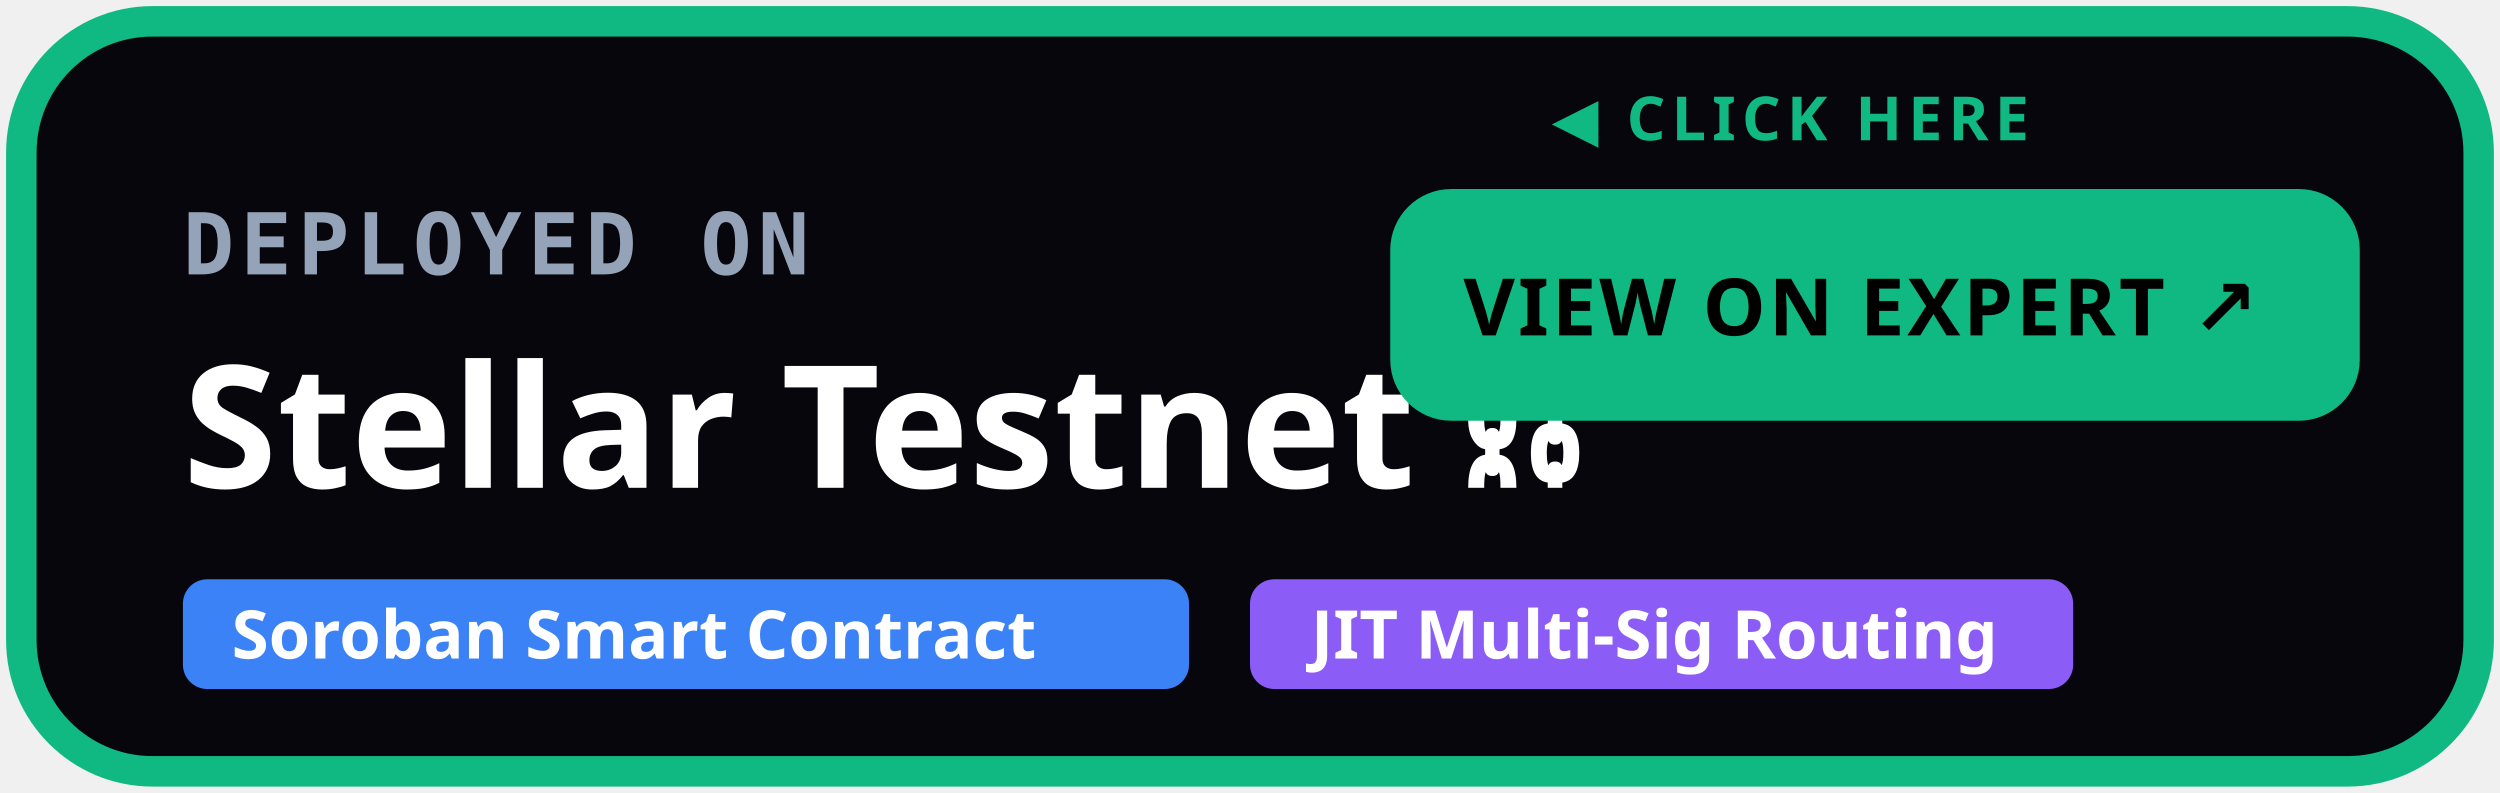
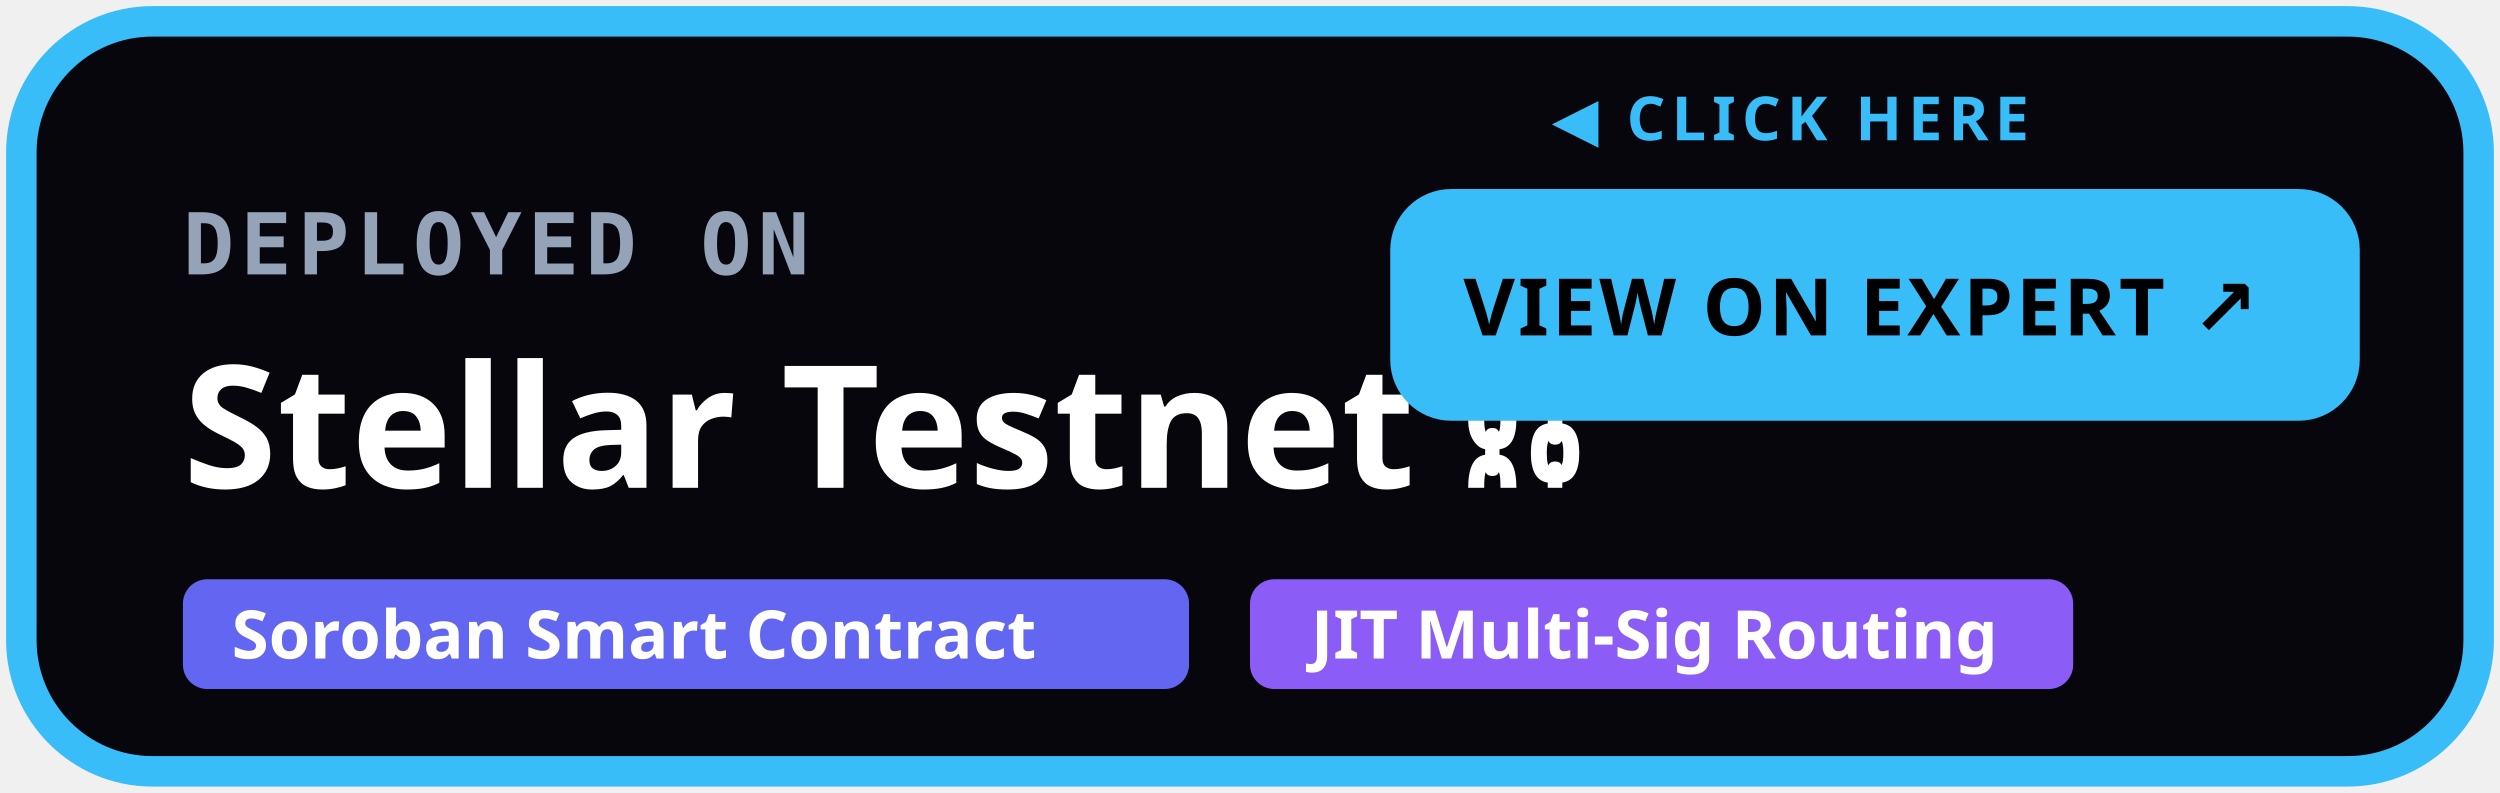
<svg xmlns="http://www.w3.org/2000/svg" width="410" height="130" viewBox="-5 -5 410 130" fill="none">
-   <rect width="400" height="120" rx="20" fill="none" stroke="#10b981" stroke-width="8">
+   <rect width="400" height="120" rx="20" fill="none" stroke="#38bdf8" stroke-width="8">
    <animate attributeName="opacity" values="0; 0.6; 0" dur="2s" repeatCount="indefinite" />
  </rect>
-   <rect width="400" height="120" rx="20" fill="#08060D" stroke="#10b981" stroke-width="2" />
+   <rect width="400" height="120" rx="20" fill="#08060D" stroke="#38bdf8" stroke-width="2" />
  <text x="25" y="40" fill="#94a3b8" font-family="JetBrains Mono, monospace, sans-serif" font-size="14" font-weight="bold" letter-spacing="1">DEPLOYED ON</text>
  <text x="25" y="75" fill="#ffffff" font-family="sans-serif" font-size="28" font-weight="900">Stellar Testnet ⛓️</text>
-   <rect x="25" y="90" width="165" height="18" rx="4" fill="#3b82f6" />
+   <rect x="25" y="90" width="165" height="18" rx="4" fill="#6366f1" />
  <text x="33" y="103" fill="#ffffff" font-family="sans-serif" font-size="11" font-weight="bold">Soroban Smart Contract</text>
  <rect x="200" y="90" width="135" height="18" rx="4" fill="#8b5cf6" />
  <text x="210" y="103" fill="#ffffff" font-family="sans-serif" font-size="11" font-weight="bold">JIT Multi-Sig Routing</text>
-   <rect x="225" y="28" width="155" height="34" rx="8" fill="none" stroke="#10b981" stroke-width="4">
+   <rect x="225" y="28" width="155" height="34" rx="8" fill="none" stroke="#38bdf8" stroke-width="4">
    <animate attributeName="opacity" values="1; 0; 1" dur="1.5s" repeatCount="indefinite" />
  </rect>
-   <rect x="225" y="28" width="155" height="34" rx="8" fill="#10b981" />
+   <rect x="225" y="28" width="155" height="34" rx="8" fill="#38bdf8" />
  <text x="235" y="50" fill="#000000" font-family="sans-serif" font-size="13" font-weight="900" letter-spacing="0.5">VIEW ON EXPERT ↗</text>
-   <text x="245" y="18" fill="#10b981" font-family="sans-serif" font-size="10" font-weight="bold" letter-spacing="1">
+   <text x="245" y="18" fill="#38bdf8" font-family="sans-serif" font-size="10" font-weight="bold" letter-spacing="1">
    <animate attributeName="opacity" values="0.2; 1; 0.2" dur="1.5s" repeatCount="indefinite" />
    ◀ CLICK HERE
  </text>
</svg>
